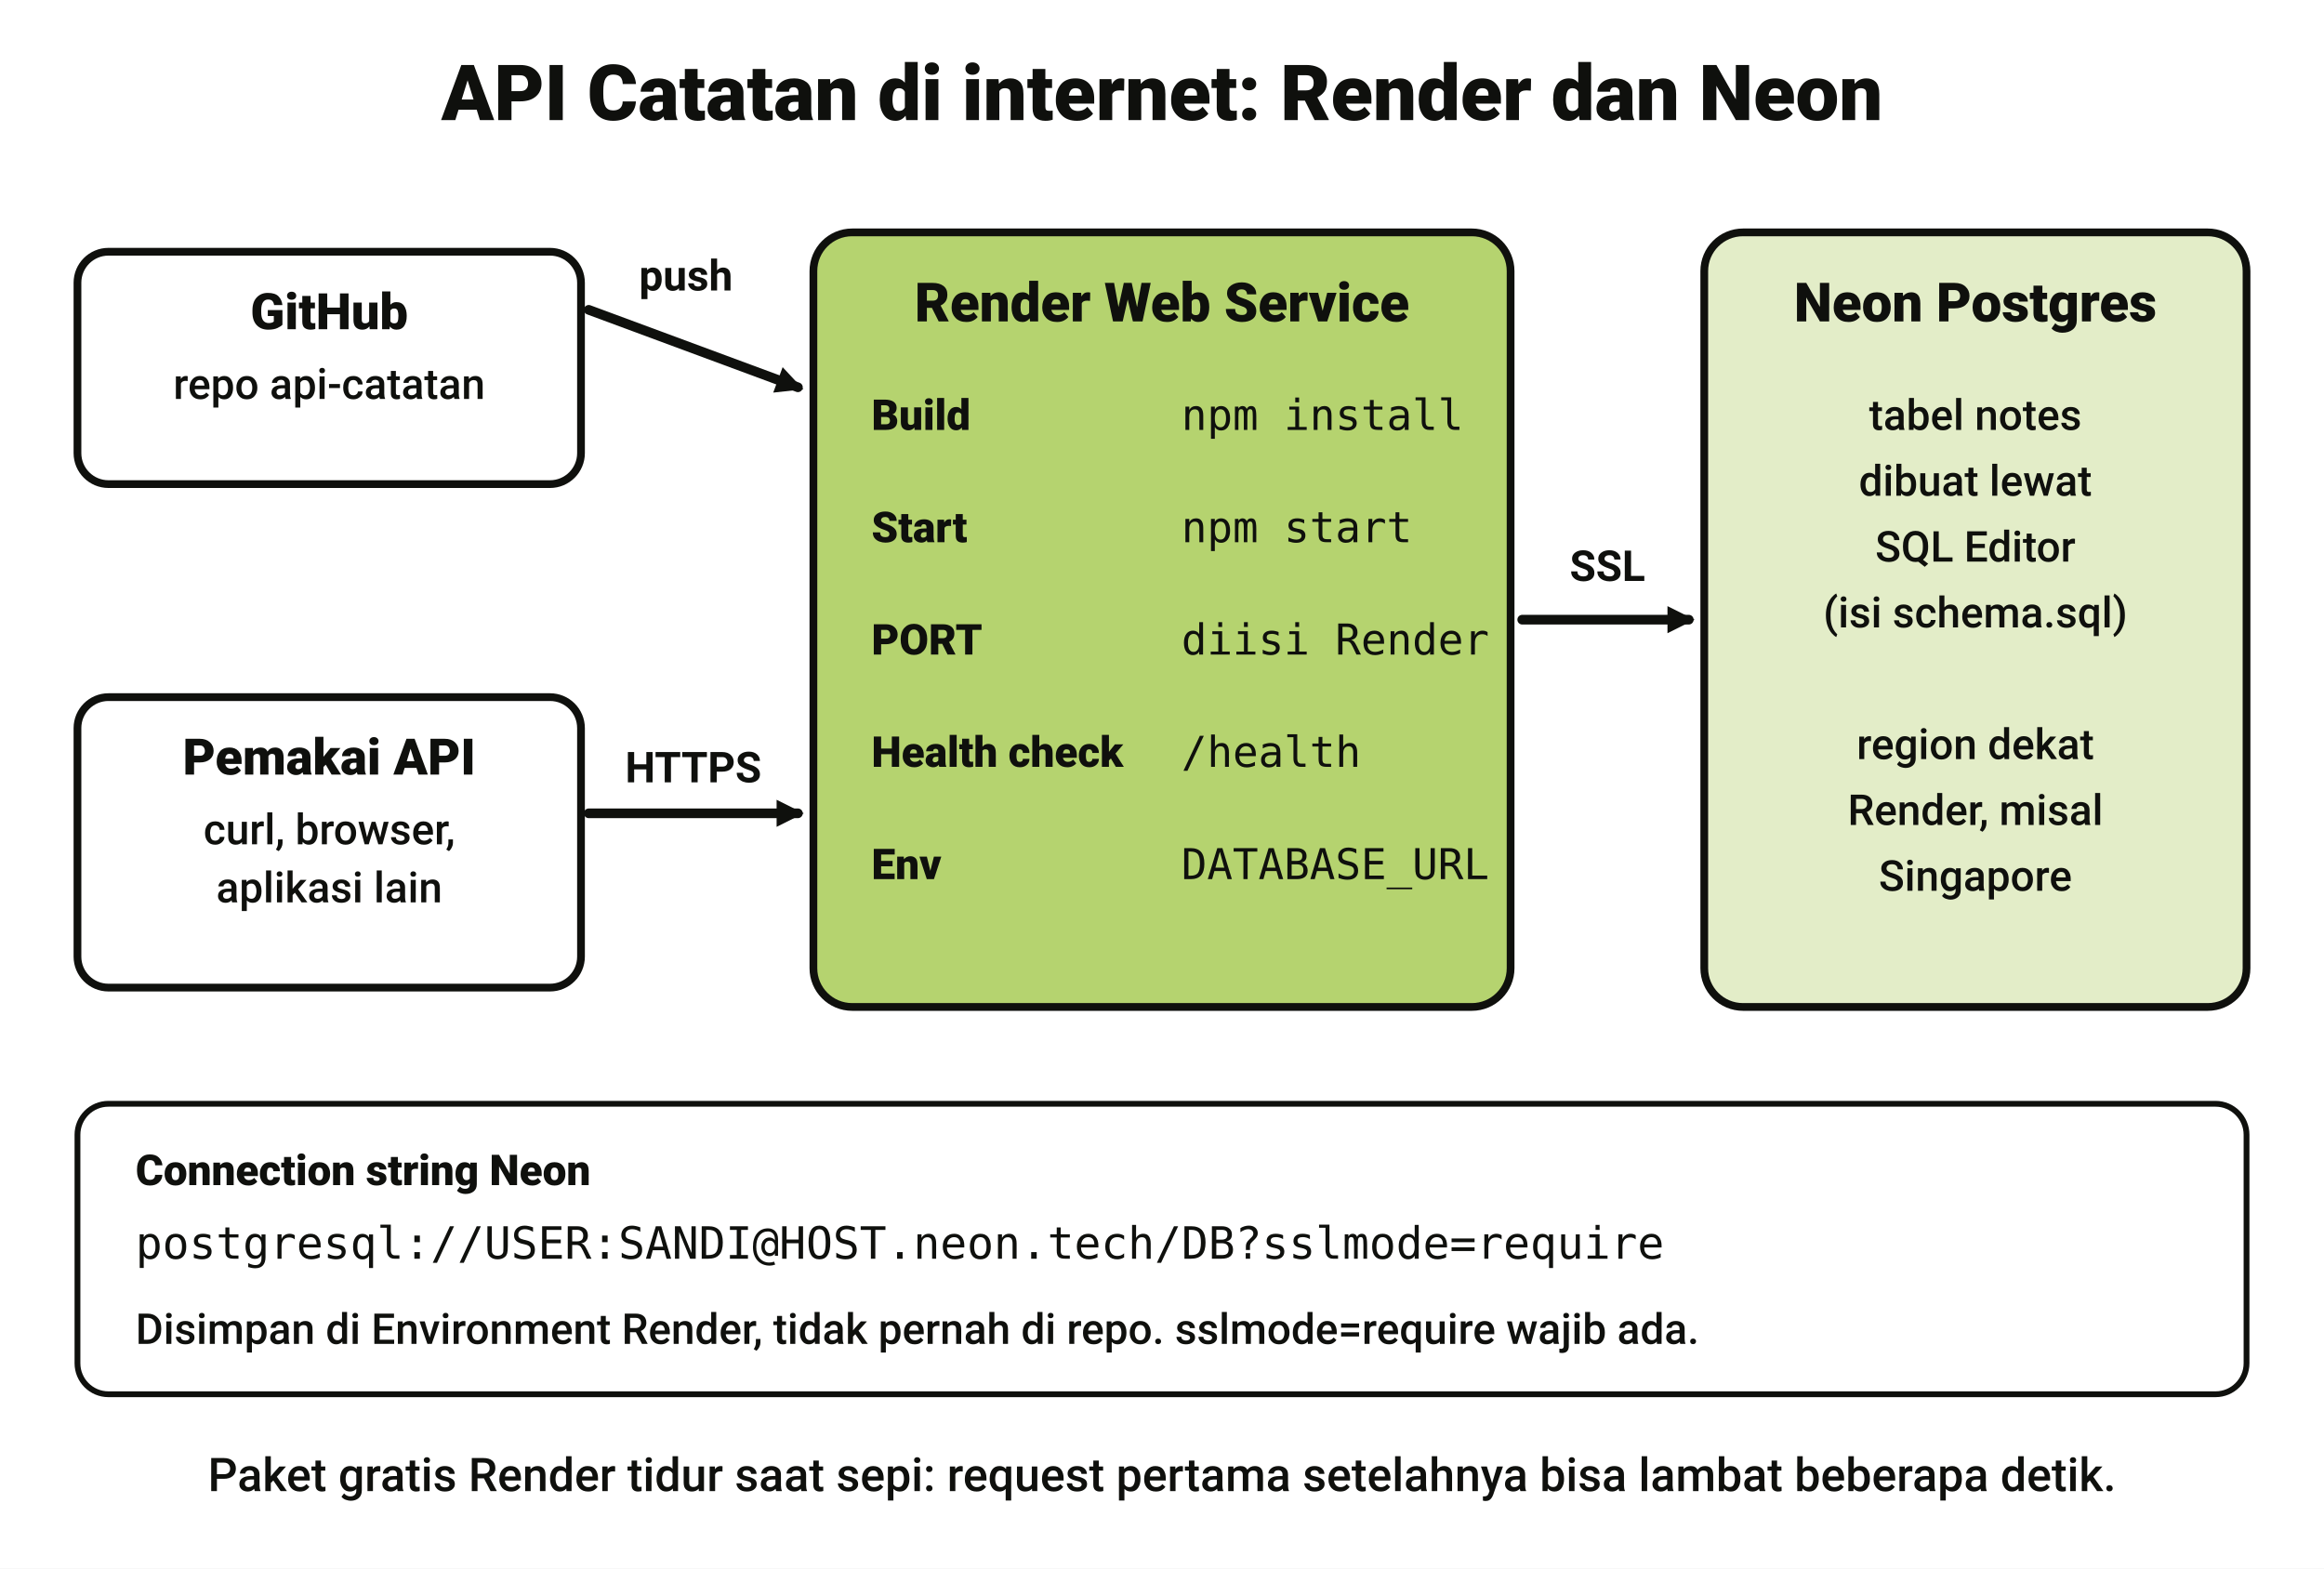
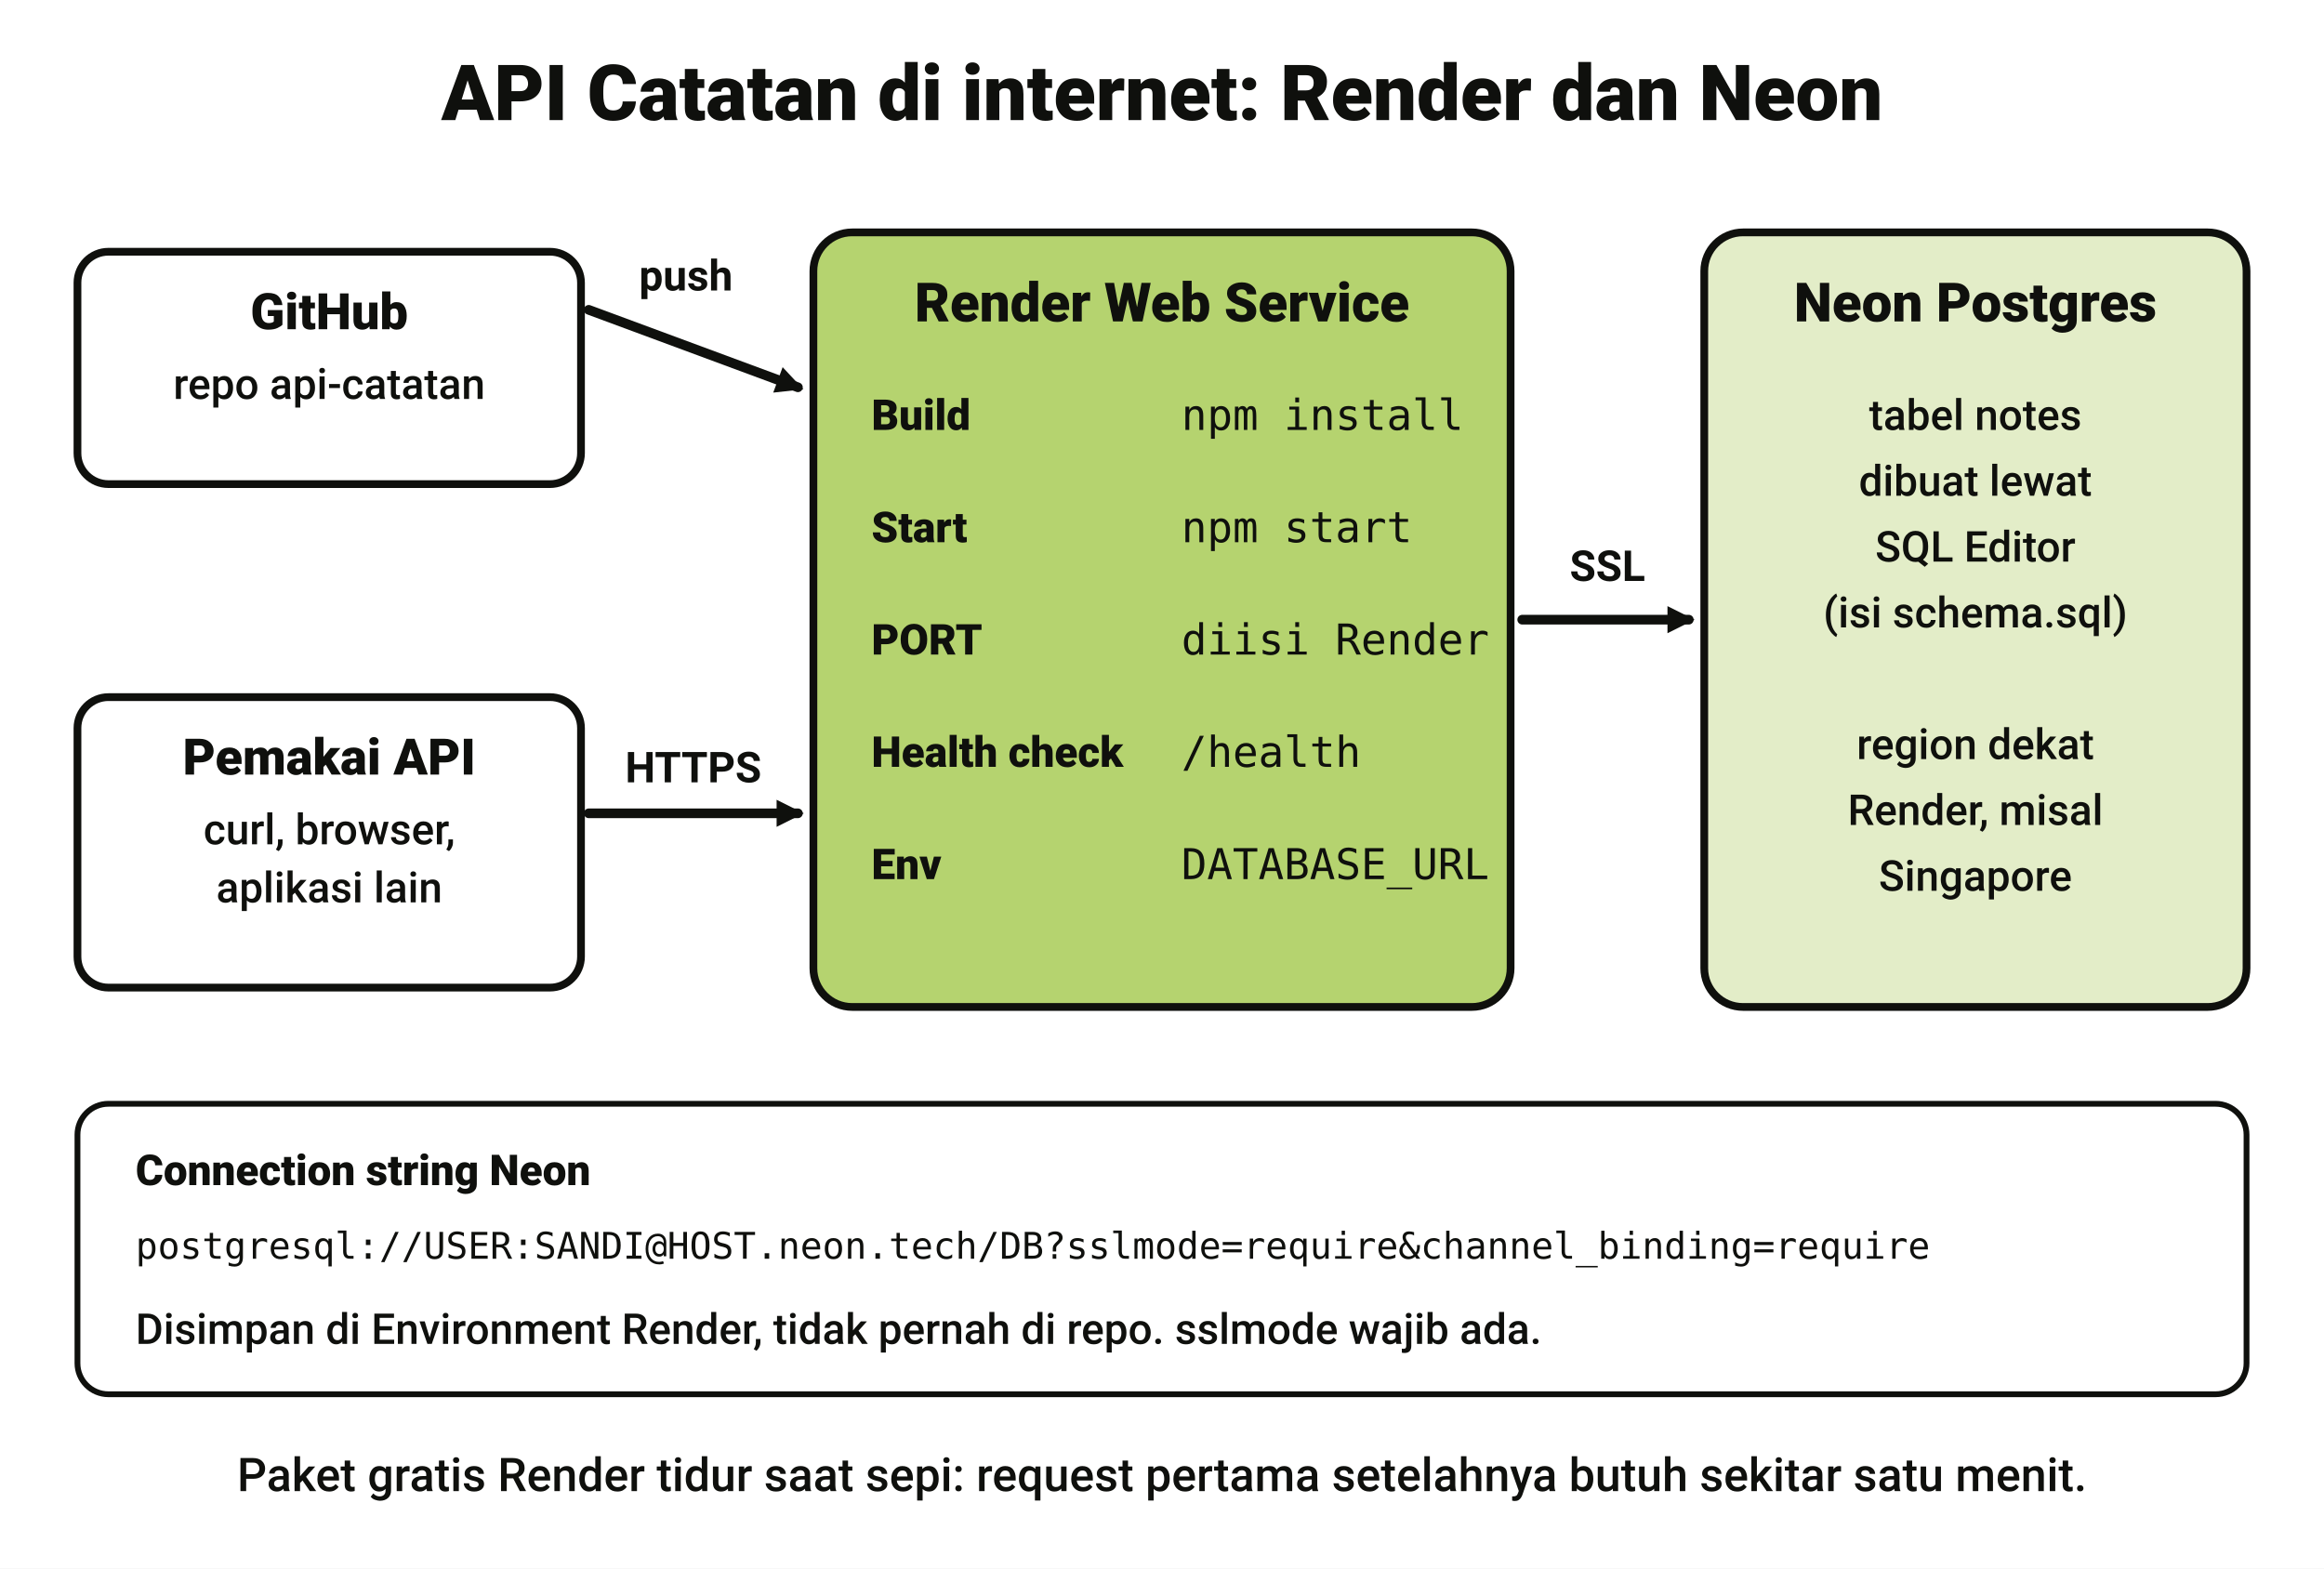
<svg xmlns="http://www.w3.org/2000/svg" viewBox="0 0 1200 810" width="1200" height="810" role="img" aria-labelledby="t" font-family="system-ui, 'Segoe UI', Roboto, sans-serif">
  <defs>
    <marker id="ah" markerWidth="14" markerHeight="14" refX="11" refY="7" orient="auto" markerUnits="userSpaceOnUse">
      <path d="M0 0L14 7L0 14z" fill="#0f100d" />
    </marker>
  </defs>
  <rect width="1200" height="810" fill="#ffffff" />
  <text x="600" y="62" font-size="40" font-weight="800" text-anchor="middle" fill="#0f100d">API Catatan di internet: Render dan Neon</text>
  <rect x="40" y="130" width="260" height="120" rx="16" fill="#ffffff" stroke="#0f100d" stroke-width="4" />
  <text x="170" y="170" font-size="26" font-weight="800" text-anchor="middle" fill="#0f100d">GitHub</text>
  <text x="170" y="206" font-size="22" font-weight="500" text-anchor="middle" fill="#0f100d">repo api-catatan</text>
  <rect x="40" y="360" width="260" height="150" rx="16" fill="#ffffff" stroke="#0f100d" stroke-width="4" />
  <text x="170" y="400" font-size="26" font-weight="800" text-anchor="middle" fill="#0f100d">Pemakai API</text>
  <text x="170" y="436" font-size="22" font-weight="500" text-anchor="middle" fill="#0f100d">curl, browser,</text>
  <text x="170" y="466" font-size="22" font-weight="500" text-anchor="middle" fill="#0f100d">aplikasi lain</text>
  <rect x="420" y="120" width="360" height="400" rx="20" fill="#b5d36f" stroke="#0f100d" stroke-width="4" />
  <text x="600" y="166" font-size="28" font-weight="800" text-anchor="middle" fill="#0f100d">Render Web Service</text>
  <text x="450" y="222" font-size="22" font-weight="800" text-anchor="start" fill="#0f100d">Build</text>
  <text x="610" y="222" font-size="22" font-weight="500" text-anchor="start" fill="#0f100d" font-family="ui-monospace, Menlo, Consolas, monospace">npm install</text>
  <text x="450" y="280" font-size="22" font-weight="800" text-anchor="start" fill="#0f100d">Start</text>
  <text x="610" y="280" font-size="22" font-weight="500" text-anchor="start" fill="#0f100d" font-family="ui-monospace, Menlo, Consolas, monospace">npm start</text>
  <text x="450" y="338" font-size="22" font-weight="800" text-anchor="start" fill="#0f100d">PORT</text>
  <text x="610" y="338" font-size="22" font-weight="500" text-anchor="start" fill="#0f100d" font-family="ui-monospace, Menlo, Consolas, monospace">diisi Render</text>
  <text x="450" y="396" font-size="22" font-weight="800" text-anchor="start" fill="#0f100d">Health check</text>
  <text x="610" y="396" font-size="22" font-weight="500" text-anchor="start" fill="#0f100d" font-family="ui-monospace, Menlo, Consolas, monospace">/health</text>
  <text x="450" y="454" font-size="22" font-weight="800" text-anchor="start" fill="#0f100d">Env</text>
  <text x="610" y="454" font-size="22" font-weight="500" text-anchor="start" fill="#0f100d" font-family="ui-monospace, Menlo, Consolas, monospace">DATABASE_URL</text>
  <rect x="880" y="120" width="280" height="400" rx="20" fill="#e3edc8" stroke="#0f100d" stroke-width="4" />
  <text x="1020" y="166" font-size="28" font-weight="800" text-anchor="middle" fill="#0f100d">Neon Postgres</text>
  <text x="1020" y="222" font-size="22" font-weight="500" text-anchor="middle" fill="#0f100d">tabel notes</text>
  <text x="1020" y="256" font-size="22" font-weight="500" text-anchor="middle" fill="#0f100d">dibuat lewat</text>
  <text x="1020" y="290" font-size="22" font-weight="500" text-anchor="middle" fill="#0f100d">SQL Editor</text>
  <text x="1020" y="324" font-size="22" font-weight="500" text-anchor="middle" fill="#0f100d">(isi schema.sql)</text>
  <text x="1020" y="392" font-size="22" font-weight="500" text-anchor="middle" fill="#0f100d">region dekat</text>
  <text x="1020" y="426" font-size="22" font-weight="500" text-anchor="middle" fill="#0f100d">Render, misal</text>
  <text x="1020" y="460" font-size="22" font-weight="500" text-anchor="middle" fill="#0f100d">Singapore</text>
  <line x1="304" y1="160" x2="412" y2="200" stroke="#0f100d" stroke-width="5" stroke-linecap="round" marker-end="url(#ah)" />
  <text x="330" y="150" font-size="22" font-weight="700" text-anchor="start" fill="#0f100d">push</text>
  <line x1="304" y1="420" x2="412" y2="420" stroke="#0f100d" stroke-width="5" stroke-linecap="round" marker-end="url(#ah)" />
  <text x="358" y="404" font-size="22" font-weight="700" text-anchor="middle" fill="#0f100d">HTTPS</text>
  <line x1="786" y1="320" x2="872" y2="320" stroke="#0f100d" stroke-width="5" stroke-linecap="round" marker-end="url(#ah)" />
  <text x="830" y="300" font-size="22" font-weight="700" text-anchor="middle" fill="#0f100d">SSL</text>
  <rect x="40" y="570" width="1120" height="150" rx="16" fill="#ffffff" stroke="#0f100d" stroke-width="3" />
  <text x="70" y="612" font-size="22" font-weight="800" text-anchor="start" fill="#0f100d">Connection string Neon</text>
-   <text x="70" y="650" font-size="23" font-weight="500" text-anchor="start" fill="#0f100d" font-family="ui-monospace, Menlo, Consolas, monospace">postgresql://USER:SANDI@HOST.neon.tech/DB?sslmode=require</text>
-   <text x="70" y="694" font-size="22" font-weight="500" text-anchor="start" fill="#0f100d">Disimpan di Environment Render, tidak pernah di repo. sslmode=require wajib ada.</text>
-   <text x="600" y="770" font-size="24" font-weight="500" text-anchor="middle" fill="#0f100d">Paket gratis Render tidur saat sepi: request pertama setelahnya bisa lambat beberapa detik.</text>
+   <text x="70" y="650" font-size="19" font-weight="500" text-anchor="start" fill="#0f100d" font-family="ui-monospace, Menlo, Consolas, monospace">postgresql://USER:SANDI@HOST.neon.tech/DB?sslmode=require&amp;channel_binding=require</text>
+   <text x="70" y="694" font-size="22" font-weight="500" text-anchor="start" fill="#0f100d">Disimpan di Environment Render, tidak pernah di repo. sslmode wajib ada.</text>
+   <text x="600" y="770" font-size="24" font-weight="500" text-anchor="middle" fill="#0f100d">Paket gratis Render tidur saat sepi: request pertama setelahnya butuh sekitar satu menit.</text>
</svg>
